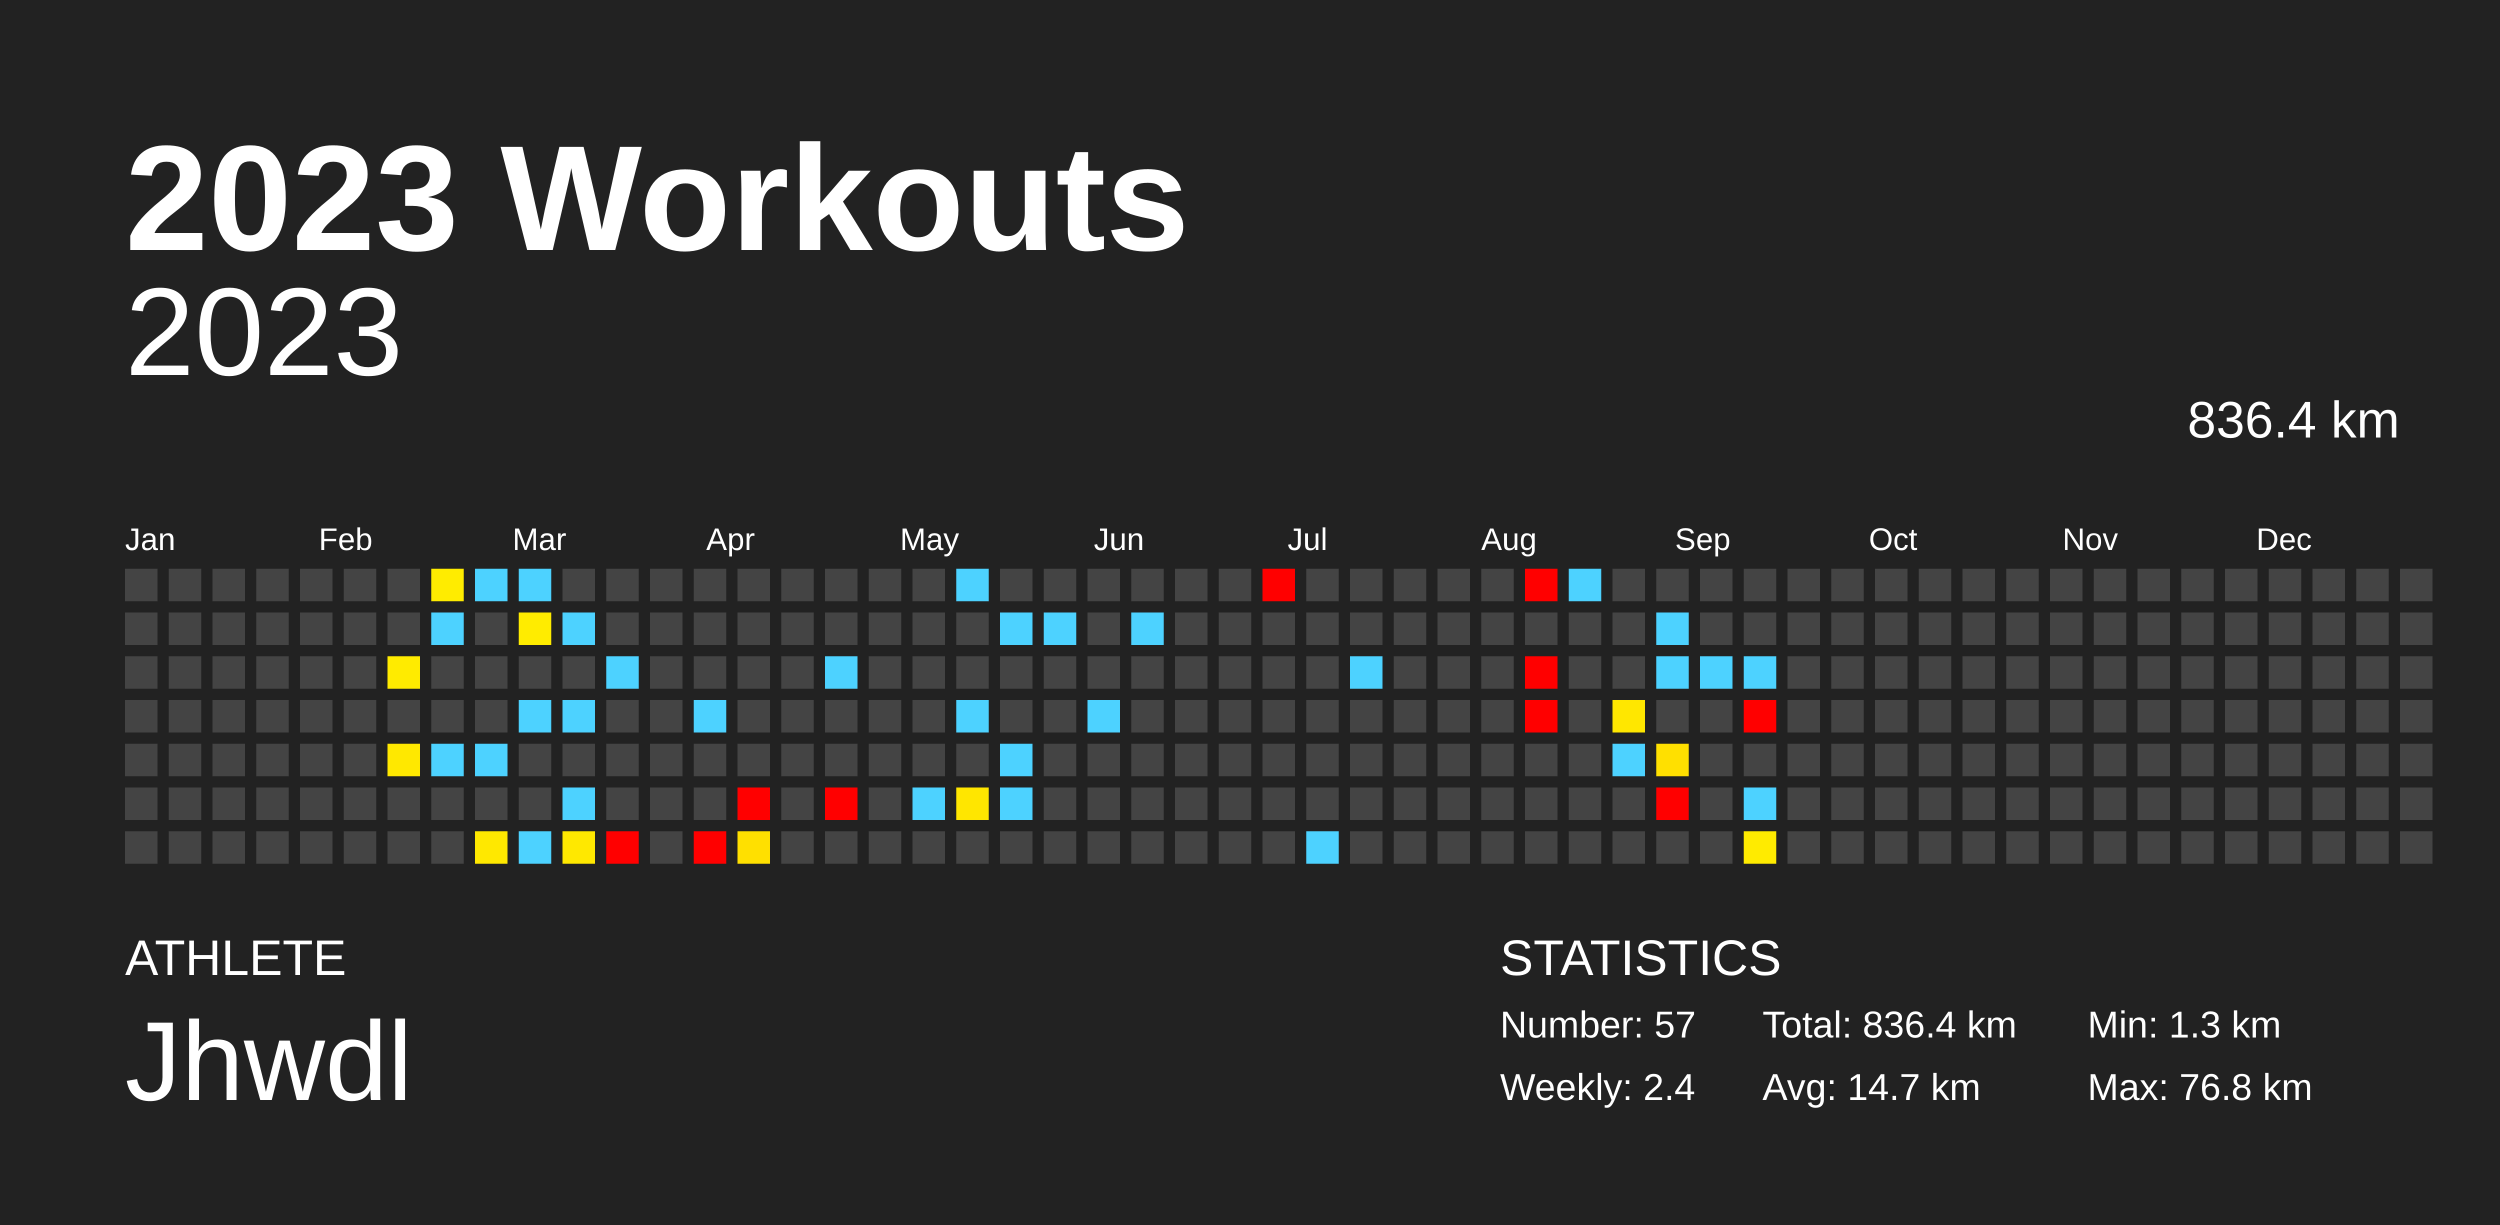
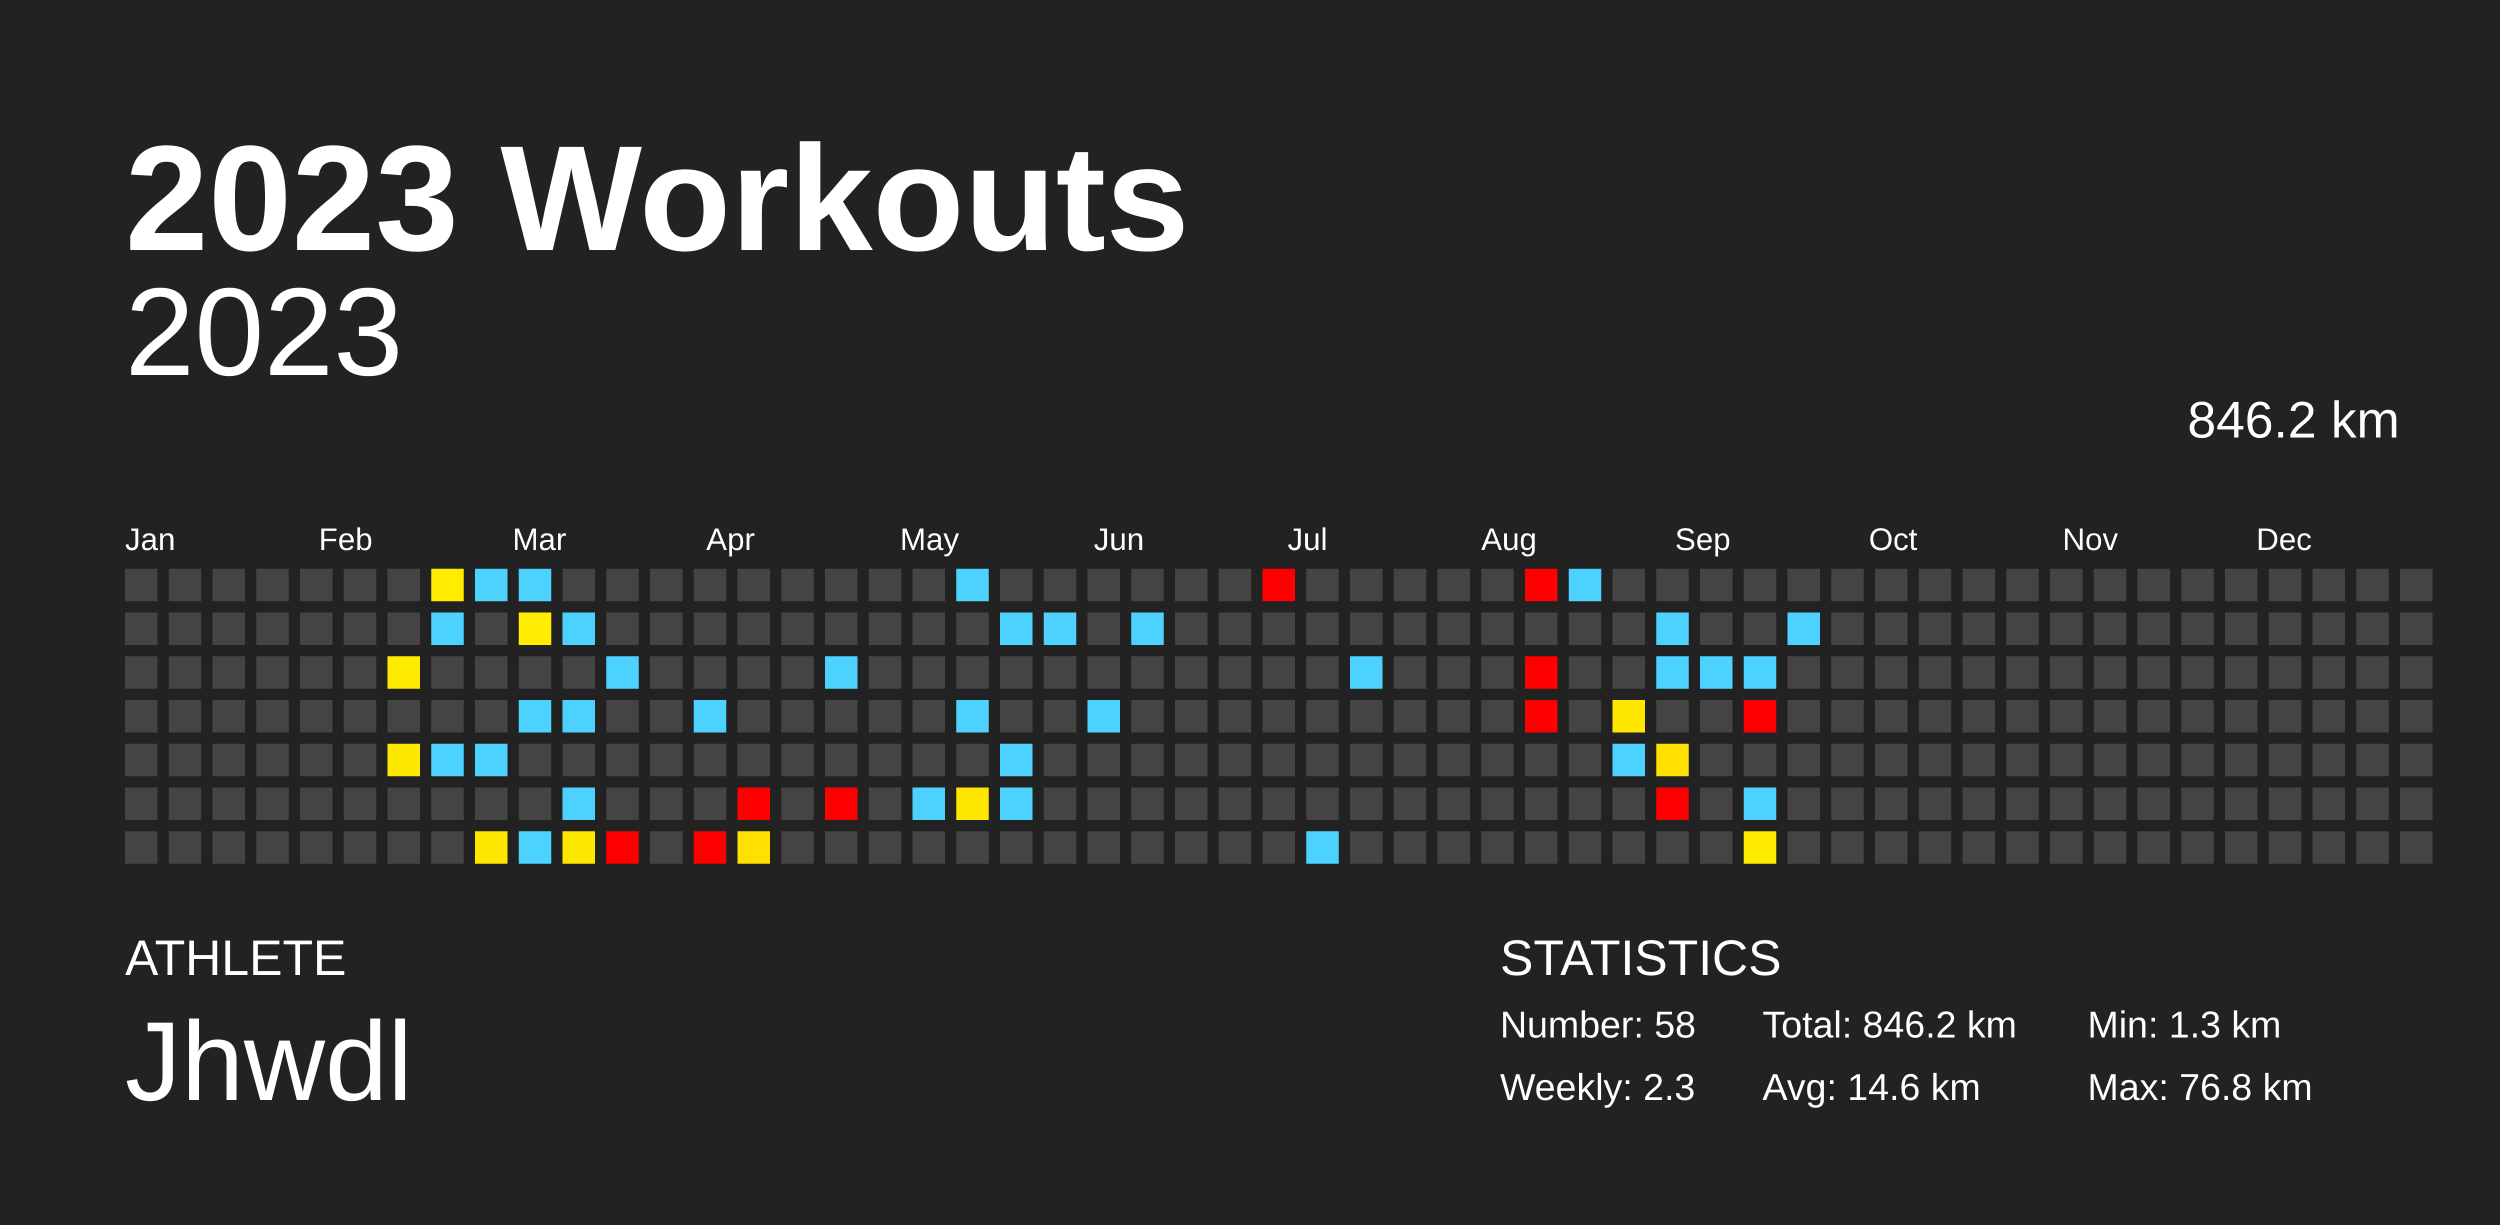
<svg xmlns="http://www.w3.org/2000/svg" baseProfile="full" height="98mm" version="1.1" viewBox="0,0,200,98" width="200mm">
  <defs />
  <rect fill="#222222" height="98" width="200" x="0" y="0" />
  <text fill="#FFFFFF" style="font-size:12px; font-family:Arial; font-weight:bold;" x="10" y="20">2023 Workouts</text>
  <text fill="#FFFFFF" style="font-size:4px; font-family:Arial" x="10" y="78">ATHLETE</text>
  <text fill="#FFFFFF" style="font-size:9px; font-family:Arial" x="10" y="88">Jhwdl</text>
  <text fill="#FFFFFF" style="font-size:4px; font-family:Arial" x="120" y="78">STATISTICS</text>
-   <text fill="#FFFFFF" style="font-size:3px; font-family:Arial" x="120" y="83">Number: 57</text>
-   <text fill="#FFFFFF" style="font-size:3px; font-family:Arial" x="120" y="88">Weekly: 2.4</text>
-   <text fill="#FFFFFF" style="font-size:3px; font-family:Arial" x="141" y="83">Total: 836.4 km</text>
-   <text fill="#FFFFFF" style="font-size:3px; font-family:Arial" x="141" y="88">Avg: 14.7 km</text>
+   <text fill="#FFFFFF" style="font-size:3px; font-family:Arial" x="120" y="83">Number: 58</text>
+   <text fill="#FFFFFF" style="font-size:3px; font-family:Arial" x="120" y="88">Weekly: 2.3</text>
+   <text fill="#FFFFFF" style="font-size:3px; font-family:Arial" x="141" y="83">Total: 846.2 km</text>
+   <text fill="#FFFFFF" style="font-size:3px; font-family:Arial" x="141" y="88">Avg: 14.6 km</text>
  <text fill="#FFFFFF" style="font-size:3px; font-family:Arial" x="167" y="83">Min: 1.3 km</text>
  <text fill="#FFFFFF" style="font-size:3px; font-family:Arial" x="167" y="88">Max: 76.8 km</text>
  <text alignment-baseline="hanging" fill="#FFFFFF" style="font-size:10.0px; font-family:Arial;" x="10" y="30">2023</text>
-   <text alignment-baseline="hanging" fill="#FFFFFF" style="font-size:4.125px; font-family:Arial;" x="175" y="35">836.4 km</text>
+   <text alignment-baseline="hanging" fill="#FFFFFF" style="font-size:4.125px; font-family:Arial;" x="175" y="35">846.2 km</text>
  <text fill="#FFFFFF" style="font-size:2.5px; font-family:Arial" x="10.0" y="44">Jan</text>
  <text fill="#FFFFFF" style="font-size:2.5px; font-family:Arial" x="25.5" y="44">Feb</text>
  <text fill="#FFFFFF" style="font-size:2.5px; font-family:Arial" x="41.0" y="44">Mar</text>
  <text fill="#FFFFFF" style="font-size:2.5px; font-family:Arial" x="56.5" y="44">Apr</text>
  <text fill="#FFFFFF" style="font-size:2.5px; font-family:Arial" x="72.0" y="44">May</text>
  <text fill="#FFFFFF" style="font-size:2.5px; font-family:Arial" x="87.5" y="44">Jun</text>
  <text fill="#FFFFFF" style="font-size:2.5px; font-family:Arial" x="103.0" y="44">Jul</text>
  <text fill="#FFFFFF" style="font-size:2.5px; font-family:Arial" x="118.5" y="44">Aug</text>
  <text fill="#FFFFFF" style="font-size:2.5px; font-family:Arial" x="134.0" y="44">Sep</text>
  <text fill="#FFFFFF" style="font-size:2.5px; font-family:Arial" x="149.5" y="44">Oct</text>
  <text fill="#FFFFFF" style="font-size:2.5px; font-family:Arial" x="165.0" y="44">Nov</text>
  <text fill="#FFFFFF" style="font-size:2.5px; font-family:Arial" x="180.5" y="44">Dec</text>
  <rect fill="#444444" height="2.6" width="2.6" x="10.0" y="45.5" />
  <rect fill="#444444" height="2.6" width="2.6" x="10.0" y="49.0" />
  <rect fill="#444444" height="2.6" width="2.6" x="10.0" y="52.5" />
  <rect fill="#444444" height="2.6" width="2.6" x="10.0" y="56.0" />
  <rect fill="#444444" height="2.6" width="2.6" x="10.0" y="59.5" />
  <rect fill="#444444" height="2.6" width="2.6" x="10.0" y="63.0" />
  <rect fill="#444444" height="2.6" width="2.6" x="10.0" y="66.5" />
  <rect fill="#444444" height="2.6" width="2.6" x="13.5" y="45.5" />
  <rect fill="#444444" height="2.6" width="2.6" x="13.5" y="49.0" />
  <rect fill="#444444" height="2.6" width="2.6" x="13.5" y="52.5" />
  <rect fill="#444444" height="2.6" width="2.6" x="13.5" y="56.0" />
  <rect fill="#444444" height="2.6" width="2.6" x="13.5" y="59.5" />
  <rect fill="#444444" height="2.6" width="2.6" x="13.5" y="63.0" />
  <rect fill="#444444" height="2.6" width="2.6" x="13.5" y="66.5" />
  <rect fill="#444444" height="2.6" width="2.6" x="17.0" y="45.5" />
  <rect fill="#444444" height="2.6" width="2.6" x="17.0" y="49.0" />
  <rect fill="#444444" height="2.6" width="2.6" x="17.0" y="52.5" />
  <rect fill="#444444" height="2.6" width="2.6" x="17.0" y="56.0" />
  <rect fill="#444444" height="2.6" width="2.6" x="17.0" y="59.5" />
  <rect fill="#444444" height="2.6" width="2.6" x="17.0" y="63.0" />
  <rect fill="#444444" height="2.6" width="2.6" x="17.0" y="66.5" />
  <rect fill="#444444" height="2.6" width="2.6" x="20.5" y="45.5" />
  <rect fill="#444444" height="2.6" width="2.6" x="20.5" y="49.0" />
  <rect fill="#444444" height="2.6" width="2.6" x="20.5" y="52.5" />
  <rect fill="#444444" height="2.6" width="2.6" x="20.5" y="56.0" />
  <rect fill="#444444" height="2.6" width="2.6" x="20.5" y="59.5" />
  <rect fill="#444444" height="2.6" width="2.6" x="20.5" y="63.0" />
  <rect fill="#444444" height="2.6" width="2.6" x="20.5" y="66.5" />
  <rect fill="#444444" height="2.6" width="2.6" x="24.0" y="45.5" />
  <rect fill="#444444" height="2.6" width="2.6" x="24.0" y="49.0" />
  <rect fill="#444444" height="2.6" width="2.6" x="24.0" y="52.5" />
  <rect fill="#444444" height="2.6" width="2.6" x="24.0" y="56.0" />
  <rect fill="#444444" height="2.6" width="2.6" x="24.0" y="59.5" />
  <rect fill="#444444" height="2.6" width="2.6" x="24.0" y="63.0" />
  <rect fill="#444444" height="2.6" width="2.6" x="24.0" y="66.5" />
  <rect fill="#444444" height="2.6" width="2.6" x="27.5" y="45.5" />
  <rect fill="#444444" height="2.6" width="2.6" x="27.5" y="49.0" />
  <rect fill="#444444" height="2.6" width="2.6" x="27.5" y="52.5" />
  <rect fill="#444444" height="2.6" width="2.6" x="27.5" y="56.0" />
  <rect fill="#444444" height="2.6" width="2.6" x="27.5" y="59.5" />
  <rect fill="#444444" height="2.6" width="2.6" x="27.5" y="63.0" />
  <rect fill="#444444" height="2.6" width="2.6" x="27.5" y="66.5" />
  <rect fill="#444444" height="2.6" width="2.6" x="31.0" y="45.5" />
  <rect fill="#444444" height="2.6" width="2.6" x="31.0" y="49.0" />
  <rect fill="#ffeb00" height="2.6" width="2.6" x="31.0" y="52.5" />
  <rect fill="#444444" height="2.6" width="2.6" x="31.0" y="56.0" />
  <rect fill="#ffe800" height="2.6" width="2.6" x="31.0" y="59.5" />
  <rect fill="#444444" height="2.6" width="2.6" x="31.0" y="63.0" />
  <rect fill="#444444" height="2.6" width="2.6" x="31.0" y="66.5" />
  <rect fill="#ffec00" height="2.6" width="2.6" x="34.5" y="45.5" />
  <rect fill="#4dd2ff" height="2.6" width="2.6" x="34.5" y="49.0" />
  <rect fill="#444444" height="2.6" width="2.6" x="34.5" y="52.5" />
  <rect fill="#444444" height="2.6" width="2.6" x="34.5" y="56.0" />
  <rect fill="#4dd2ff" height="2.6" width="2.6" x="34.5" y="59.5" />
  <rect fill="#444444" height="2.6" width="2.6" x="34.5" y="63.0" />
  <rect fill="#444444" height="2.6" width="2.6" x="34.5" y="66.5" />
  <rect fill="#4dd2ff" height="2.6" width="2.6" x="38.0" y="45.5" />
  <rect fill="#444444" height="2.6" width="2.6" x="38.0" y="49.0" />
  <rect fill="#444444" height="2.6" width="2.6" x="38.0" y="52.5" />
  <rect fill="#444444" height="2.6" width="2.6" x="38.0" y="56.0" />
  <rect fill="#4dd2ff" height="2.6" width="2.6" x="38.0" y="59.5" />
  <rect fill="#444444" height="2.6" width="2.6" x="38.0" y="63.0" />
  <rect fill="#ffe800" height="2.6" width="2.6" x="38.0" y="66.5" />
  <rect fill="#4dd2ff" height="2.6" width="2.6" x="41.5" y="45.5" />
  <rect fill="#ffec00" height="2.6" width="2.6" x="41.5" y="49.0" />
  <rect fill="#444444" height="2.6" width="2.6" x="41.5" y="52.5" />
  <rect fill="#4dd2ff" height="2.6" width="2.6" x="41.5" y="56.0" />
  <rect fill="#444444" height="2.6" width="2.6" x="41.5" y="59.5" />
  <rect fill="#444444" height="2.6" width="2.6" x="41.5" y="63.0" />
  <rect fill="#4dd2ff" height="2.6" width="2.6" x="41.5" y="66.5" />
  <rect fill="#444444" height="2.6" width="2.6" x="45.0" y="45.5" />
  <rect fill="#4dd2ff" height="2.6" width="2.6" x="45.0" y="49.0" />
  <rect fill="#444444" height="2.6" width="2.6" x="45.0" y="52.5" />
  <rect fill="#4dd2ff" height="2.6" width="2.6" x="45.0" y="56.0" />
  <rect fill="#444444" height="2.6" width="2.6" x="45.0" y="59.5" />
  <rect fill="#4dd2ff" height="2.6" width="2.6" x="45.0" y="63.0" />
  <rect fill="#ffe800" height="2.6" width="2.6" x="45.0" y="66.5" />
  <rect fill="#444444" height="2.6" width="2.6" x="48.5" y="45.5" />
  <rect fill="#444444" height="2.6" width="2.6" x="48.5" y="49.0" />
  <rect fill="#4dd2ff" height="2.6" width="2.6" x="48.5" y="52.5" />
  <rect fill="#444444" height="2.6" width="2.6" x="48.5" y="56.0" />
  <rect fill="#444444" height="2.6" width="2.6" x="48.5" y="59.5" />
  <rect fill="#444444" height="2.6" width="2.6" x="48.5" y="63.0" />
  <rect fill="red" height="2.6" width="2.6" x="48.5" y="66.5" />
  <rect fill="#444444" height="2.6" width="2.6" x="52.0" y="45.5" />
  <rect fill="#444444" height="2.6" width="2.6" x="52.0" y="49.0" />
  <rect fill="#444444" height="2.6" width="2.6" x="52.0" y="52.5" />
  <rect fill="#444444" height="2.6" width="2.6" x="52.0" y="56.0" />
  <rect fill="#444444" height="2.6" width="2.6" x="52.0" y="59.5" />
  <rect fill="#444444" height="2.6" width="2.6" x="52.0" y="63.0" />
  <rect fill="#444444" height="2.6" width="2.6" x="52.0" y="66.5" />
  <rect fill="#444444" height="2.6" width="2.6" x="55.5" y="45.5" />
  <rect fill="#444444" height="2.6" width="2.6" x="55.5" y="49.0" />
  <rect fill="#444444" height="2.6" width="2.6" x="55.5" y="52.5" />
  <rect fill="#4dd2ff" height="2.6" width="2.6" x="55.5" y="56.0" />
  <rect fill="#444444" height="2.6" width="2.6" x="55.5" y="59.5" />
  <rect fill="#444444" height="2.6" width="2.6" x="55.5" y="63.0" />
  <rect fill="red" height="2.6" width="2.6" x="55.5" y="66.5" />
  <rect fill="#444444" height="2.6" width="2.6" x="59.0" y="45.5" />
  <rect fill="#444444" height="2.6" width="2.6" x="59.0" y="49.0" />
  <rect fill="#444444" height="2.6" width="2.6" x="59.0" y="52.5" />
  <rect fill="#444444" height="2.6" width="2.6" x="59.0" y="56.0" />
  <rect fill="#444444" height="2.6" width="2.6" x="59.0" y="59.5" />
  <rect fill="red" height="2.6" width="2.6" x="59.0" y="63.0" />
  <rect fill="#ffe000" height="2.6" width="2.6" x="59.0" y="66.5" />
  <rect fill="#444444" height="2.6" width="2.6" x="62.5" y="45.5" />
  <rect fill="#444444" height="2.6" width="2.6" x="62.5" y="49.0" />
  <rect fill="#444444" height="2.6" width="2.6" x="62.5" y="52.5" />
  <rect fill="#444444" height="2.6" width="2.6" x="62.5" y="56.0" />
  <rect fill="#444444" height="2.6" width="2.6" x="62.5" y="59.5" />
  <rect fill="#444444" height="2.6" width="2.6" x="62.5" y="63.0" />
  <rect fill="#444444" height="2.6" width="2.6" x="62.5" y="66.5" />
  <rect fill="#444444" height="2.6" width="2.6" x="66.0" y="45.5" />
  <rect fill="#444444" height="2.6" width="2.6" x="66.0" y="49.0" />
  <rect fill="#4dd2ff" height="2.6" width="2.6" x="66.0" y="52.5" />
  <rect fill="#444444" height="2.6" width="2.6" x="66.0" y="56.0" />
  <rect fill="#444444" height="2.6" width="2.6" x="66.0" y="59.5" />
  <rect fill="red" height="2.6" width="2.6" x="66.0" y="63.0" />
  <rect fill="#444444" height="2.6" width="2.6" x="66.0" y="66.5" />
  <rect fill="#444444" height="2.6" width="2.6" x="69.5" y="45.5" />
  <rect fill="#444444" height="2.6" width="2.6" x="69.5" y="49.0" />
  <rect fill="#444444" height="2.6" width="2.6" x="69.5" y="52.5" />
  <rect fill="#444444" height="2.6" width="2.6" x="69.5" y="56.0" />
  <rect fill="#444444" height="2.6" width="2.6" x="69.5" y="59.5" />
  <rect fill="#444444" height="2.6" width="2.6" x="69.5" y="63.0" />
  <rect fill="#444444" height="2.6" width="2.6" x="69.5" y="66.5" />
  <rect fill="#444444" height="2.6" width="2.6" x="73.0" y="45.5" />
  <rect fill="#444444" height="2.6" width="2.6" x="73.0" y="49.0" />
  <rect fill="#444444" height="2.6" width="2.6" x="73.0" y="52.5" />
  <rect fill="#444444" height="2.6" width="2.6" x="73.0" y="56.0" />
  <rect fill="#444444" height="2.6" width="2.6" x="73.0" y="59.5" />
  <rect fill="#4dd2ff" height="2.6" width="2.6" x="73.0" y="63.0" />
  <rect fill="#444444" height="2.6" width="2.6" x="73.0" y="66.5" />
  <rect fill="#4dd2ff" height="2.6" width="2.6" x="76.5" y="45.5" />
  <rect fill="#444444" height="2.6" width="2.6" x="76.5" y="49.0" />
  <rect fill="#444444" height="2.6" width="2.6" x="76.5" y="52.5" />
  <rect fill="#4dd2ff" height="2.6" width="2.6" x="76.5" y="56.0" />
  <rect fill="#444444" height="2.6" width="2.6" x="76.5" y="59.5" />
  <rect fill="#ffe600" height="2.6" width="2.6" x="76.5" y="63.0" />
  <rect fill="#444444" height="2.6" width="2.6" x="76.5" y="66.5" />
  <rect fill="#444444" height="2.6" width="2.6" x="80.0" y="45.5" />
  <rect fill="#4dd2ff" height="2.6" width="2.6" x="80.0" y="49.0" />
  <rect fill="#444444" height="2.6" width="2.6" x="80.0" y="52.5" />
  <rect fill="#444444" height="2.6" width="2.6" x="80.0" y="56.0" />
  <rect fill="#4dd2ff" height="2.6" width="2.6" x="80.0" y="59.5" />
  <rect fill="#4dd2ff" height="2.6" width="2.6" x="80.0" y="63.0" />
  <rect fill="#444444" height="2.6" width="2.6" x="80.0" y="66.5" />
  <rect fill="#444444" height="2.6" width="2.6" x="83.5" y="45.5" />
  <rect fill="#4dd2ff" height="2.6" width="2.6" x="83.5" y="49.0" />
  <rect fill="#444444" height="2.6" width="2.6" x="83.5" y="52.5" />
  <rect fill="#444444" height="2.6" width="2.6" x="83.5" y="56.0" />
  <rect fill="#444444" height="2.6" width="2.6" x="83.5" y="59.5" />
  <rect fill="#444444" height="2.6" width="2.6" x="83.5" y="63.0" />
  <rect fill="#444444" height="2.6" width="2.6" x="83.5" y="66.5" />
  <rect fill="#444444" height="2.6" width="2.6" x="87.0" y="45.5" />
  <rect fill="#444444" height="2.6" width="2.6" x="87.0" y="49.0" />
  <rect fill="#444444" height="2.6" width="2.6" x="87.0" y="52.5" />
  <rect fill="#4dd2ff" height="2.6" width="2.6" x="87.0" y="56.0" />
  <rect fill="#444444" height="2.6" width="2.6" x="87.0" y="59.5" />
  <rect fill="#444444" height="2.6" width="2.6" x="87.0" y="63.0" />
  <rect fill="#444444" height="2.6" width="2.6" x="87.0" y="66.5" />
  <rect fill="#444444" height="2.6" width="2.6" x="90.5" y="45.5" />
  <rect fill="#4dd2ff" height="2.6" width="2.6" x="90.5" y="49.0" />
  <rect fill="#444444" height="2.6" width="2.6" x="90.5" y="52.5" />
  <rect fill="#444444" height="2.6" width="2.6" x="90.5" y="56.0" />
  <rect fill="#444444" height="2.6" width="2.6" x="90.5" y="59.5" />
  <rect fill="#444444" height="2.6" width="2.6" x="90.5" y="63.0" />
  <rect fill="#444444" height="2.6" width="2.6" x="90.5" y="66.5" />
  <rect fill="#444444" height="2.6" width="2.6" x="94.0" y="45.5" />
  <rect fill="#444444" height="2.6" width="2.6" x="94.0" y="49.0" />
  <rect fill="#444444" height="2.6" width="2.6" x="94.0" y="52.5" />
  <rect fill="#444444" height="2.6" width="2.6" x="94.0" y="56.0" />
  <rect fill="#444444" height="2.6" width="2.6" x="94.0" y="59.5" />
  <rect fill="#444444" height="2.6" width="2.6" x="94.0" y="63.0" />
  <rect fill="#444444" height="2.6" width="2.6" x="94.0" y="66.5" />
  <rect fill="#444444" height="2.6" width="2.6" x="97.5" y="45.5" />
  <rect fill="#444444" height="2.6" width="2.6" x="97.5" y="49.0" />
  <rect fill="#444444" height="2.6" width="2.6" x="97.5" y="52.5" />
  <rect fill="#444444" height="2.6" width="2.6" x="97.5" y="56.0" />
  <rect fill="#444444" height="2.6" width="2.6" x="97.5" y="59.5" />
  <rect fill="#444444" height="2.6" width="2.6" x="97.5" y="63.0" />
  <rect fill="#444444" height="2.6" width="2.6" x="97.5" y="66.5" />
  <rect fill="red" height="2.6" width="2.6" x="101.0" y="45.5" />
  <rect fill="#444444" height="2.6" width="2.6" x="101.0" y="49.0" />
  <rect fill="#444444" height="2.6" width="2.6" x="101.0" y="52.5" />
  <rect fill="#444444" height="2.6" width="2.6" x="101.0" y="56.0" />
  <rect fill="#444444" height="2.6" width="2.6" x="101.0" y="59.5" />
  <rect fill="#444444" height="2.6" width="2.6" x="101.0" y="63.0" />
  <rect fill="#444444" height="2.6" width="2.6" x="101.0" y="66.5" />
  <rect fill="#444444" height="2.6" width="2.6" x="104.5" y="45.5" />
  <rect fill="#444444" height="2.6" width="2.6" x="104.5" y="49.0" />
  <rect fill="#444444" height="2.6" width="2.6" x="104.5" y="52.5" />
  <rect fill="#444444" height="2.6" width="2.6" x="104.5" y="56.0" />
  <rect fill="#444444" height="2.6" width="2.6" x="104.5" y="59.5" />
  <rect fill="#444444" height="2.6" width="2.6" x="104.5" y="63.0" />
  <rect fill="#4dd2ff" height="2.6" width="2.6" x="104.5" y="66.5" />
  <rect fill="#444444" height="2.6" width="2.6" x="108.0" y="45.5" />
  <rect fill="#444444" height="2.6" width="2.6" x="108.0" y="49.0" />
  <rect fill="#4dd2ff" height="2.6" width="2.6" x="108.0" y="52.5" />
  <rect fill="#444444" height="2.6" width="2.6" x="108.0" y="56.0" />
  <rect fill="#444444" height="2.6" width="2.6" x="108.0" y="59.5" />
  <rect fill="#444444" height="2.6" width="2.6" x="108.0" y="63.0" />
  <rect fill="#444444" height="2.6" width="2.6" x="108.0" y="66.5" />
  <rect fill="#444444" height="2.6" width="2.6" x="111.5" y="45.5" />
  <rect fill="#444444" height="2.6" width="2.6" x="111.5" y="49.0" />
  <rect fill="#444444" height="2.6" width="2.6" x="111.5" y="52.5" />
  <rect fill="#444444" height="2.6" width="2.6" x="111.5" y="56.0" />
  <rect fill="#444444" height="2.6" width="2.6" x="111.5" y="59.5" />
  <rect fill="#444444" height="2.6" width="2.6" x="111.5" y="63.0" />
  <rect fill="#444444" height="2.6" width="2.6" x="111.5" y="66.5" />
  <rect fill="#444444" height="2.6" width="2.6" x="115.0" y="45.5" />
  <rect fill="#444444" height="2.6" width="2.6" x="115.0" y="49.0" />
  <rect fill="#444444" height="2.6" width="2.6" x="115.0" y="52.5" />
  <rect fill="#444444" height="2.6" width="2.6" x="115.0" y="56.0" />
  <rect fill="#444444" height="2.6" width="2.6" x="115.0" y="59.5" />
  <rect fill="#444444" height="2.6" width="2.6" x="115.0" y="63.0" />
  <rect fill="#444444" height="2.6" width="2.6" x="115.0" y="66.5" />
  <rect fill="#444444" height="2.6" width="2.6" x="118.5" y="45.5" />
  <rect fill="#444444" height="2.6" width="2.6" x="118.5" y="49.0" />
  <rect fill="#444444" height="2.6" width="2.6" x="118.5" y="52.5" />
  <rect fill="#444444" height="2.6" width="2.6" x="118.5" y="56.0" />
  <rect fill="#444444" height="2.6" width="2.6" x="118.5" y="59.5" />
  <rect fill="#444444" height="2.6" width="2.6" x="118.5" y="63.0" />
  <rect fill="#444444" height="2.6" width="2.6" x="118.5" y="66.5" />
  <rect fill="red" height="2.6" width="2.6" x="122.0" y="45.5" />
  <rect fill="#444444" height="2.6" width="2.6" x="122.0" y="49.0" />
  <rect fill="red" height="2.6" width="2.6" x="122.0" y="52.5" />
  <rect fill="red" height="2.6" width="2.6" x="122.0" y="56.0" />
  <rect fill="#444444" height="2.6" width="2.6" x="122.0" y="59.5" />
  <rect fill="#444444" height="2.6" width="2.6" x="122.0" y="63.0" />
  <rect fill="#444444" height="2.6" width="2.6" x="122.0" y="66.5" />
  <rect fill="#4dd2ff" height="2.6" width="2.6" x="125.5" y="45.5" />
  <rect fill="#444444" height="2.6" width="2.6" x="125.5" y="49.0" />
  <rect fill="#444444" height="2.6" width="2.6" x="125.5" y="52.5" />
  <rect fill="#444444" height="2.6" width="2.6" x="125.5" y="56.0" />
  <rect fill="#444444" height="2.6" width="2.6" x="125.5" y="59.5" />
  <rect fill="#444444" height="2.6" width="2.6" x="125.5" y="63.0" />
  <rect fill="#444444" height="2.6" width="2.6" x="125.5" y="66.5" />
  <rect fill="#444444" height="2.6" width="2.6" x="129.0" y="45.5" />
  <rect fill="#444444" height="2.6" width="2.6" x="129.0" y="49.0" />
  <rect fill="#444444" height="2.6" width="2.6" x="129.0" y="52.5" />
  <rect fill="#ffe700" height="2.6" width="2.6" x="129.0" y="56.0" />
  <rect fill="#4dd2ff" height="2.6" width="2.6" x="129.0" y="59.5" />
  <rect fill="#444444" height="2.6" width="2.6" x="129.0" y="63.0" />
  <rect fill="#444444" height="2.6" width="2.6" x="129.0" y="66.5" />
  <rect fill="#444444" height="2.6" width="2.6" x="132.5" y="45.5" />
  <rect fill="#4dd2ff" height="2.6" width="2.6" x="132.5" y="49.0" />
  <rect fill="#4dd2ff" height="2.6" width="2.6" x="132.5" y="52.5" />
  <rect fill="#444444" height="2.6" width="2.6" x="132.5" y="56.0" />
  <rect fill="#ffe000" height="2.6" width="2.6" x="132.5" y="59.5" />
  <rect fill="red" height="2.6" width="2.6" x="132.5" y="63.0" />
  <rect fill="#444444" height="2.6" width="2.6" x="132.5" y="66.5" />
  <rect fill="#444444" height="2.6" width="2.6" x="136.0" y="45.5" />
  <rect fill="#444444" height="2.6" width="2.6" x="136.0" y="49.0" />
  <rect fill="#4dd2ff" height="2.6" width="2.6" x="136.0" y="52.5" />
  <rect fill="#444444" height="2.6" width="2.6" x="136.0" y="56.0" />
  <rect fill="#444444" height="2.6" width="2.6" x="136.0" y="59.5" />
  <rect fill="#444444" height="2.6" width="2.6" x="136.0" y="63.0" />
  <rect fill="#444444" height="2.6" width="2.6" x="136.0" y="66.5" />
  <rect fill="#444444" height="2.6" width="2.6" x="139.5" y="45.5" />
  <rect fill="#444444" height="2.6" width="2.6" x="139.5" y="49.0" />
  <rect fill="#4dd2ff" height="2.6" width="2.6" x="139.5" y="52.5" />
  <rect fill="red" height="2.6" width="2.6" x="139.5" y="56.0" />
  <rect fill="#444444" height="2.6" width="2.6" x="139.5" y="59.5" />
  <rect fill="#4dd2ff" height="2.6" width="2.6" x="139.5" y="63.0" />
  <rect fill="#ffeb00" height="2.6" width="2.6" x="139.5" y="66.5" />
  <rect fill="#444444" height="2.6" width="2.6" x="143.0" y="45.5" />
-   <rect fill="#444444" height="2.6" width="2.6" x="143.0" y="49.0" />
+   <rect fill="#4dd2ff" height="2.6" width="2.6" x="143.0" y="49.0" />
  <rect fill="#444444" height="2.6" width="2.6" x="143.0" y="52.5" />
  <rect fill="#444444" height="2.6" width="2.6" x="143.0" y="56.0" />
  <rect fill="#444444" height="2.6" width="2.6" x="143.0" y="59.5" />
  <rect fill="#444444" height="2.6" width="2.6" x="143.0" y="63.0" />
  <rect fill="#444444" height="2.6" width="2.6" x="143.0" y="66.5" />
  <rect fill="#444444" height="2.6" width="2.6" x="146.5" y="45.5" />
  <rect fill="#444444" height="2.6" width="2.6" x="146.5" y="49.0" />
  <rect fill="#444444" height="2.6" width="2.6" x="146.5" y="52.5" />
  <rect fill="#444444" height="2.6" width="2.6" x="146.5" y="56.0" />
  <rect fill="#444444" height="2.6" width="2.6" x="146.5" y="59.5" />
  <rect fill="#444444" height="2.6" width="2.6" x="146.5" y="63.0" />
  <rect fill="#444444" height="2.6" width="2.6" x="146.5" y="66.5" />
  <rect fill="#444444" height="2.6" width="2.6" x="150.0" y="45.5" />
  <rect fill="#444444" height="2.6" width="2.6" x="150.0" y="49.0" />
  <rect fill="#444444" height="2.6" width="2.6" x="150.0" y="52.5" />
  <rect fill="#444444" height="2.6" width="2.6" x="150.0" y="56.0" />
  <rect fill="#444444" height="2.6" width="2.6" x="150.0" y="59.5" />
  <rect fill="#444444" height="2.6" width="2.6" x="150.0" y="63.0" />
  <rect fill="#444444" height="2.6" width="2.6" x="150.0" y="66.5" />
  <rect fill="#444444" height="2.6" width="2.6" x="153.5" y="45.5" />
  <rect fill="#444444" height="2.6" width="2.6" x="153.5" y="49.0" />
  <rect fill="#444444" height="2.6" width="2.6" x="153.5" y="52.5" />
  <rect fill="#444444" height="2.6" width="2.6" x="153.5" y="56.0" />
  <rect fill="#444444" height="2.6" width="2.6" x="153.5" y="59.5" />
  <rect fill="#444444" height="2.6" width="2.6" x="153.5" y="63.0" />
  <rect fill="#444444" height="2.6" width="2.6" x="153.5" y="66.5" />
  <rect fill="#444444" height="2.6" width="2.6" x="157.0" y="45.5" />
  <rect fill="#444444" height="2.6" width="2.6" x="157.0" y="49.0" />
  <rect fill="#444444" height="2.6" width="2.6" x="157.0" y="52.5" />
  <rect fill="#444444" height="2.6" width="2.6" x="157.0" y="56.0" />
  <rect fill="#444444" height="2.6" width="2.6" x="157.0" y="59.5" />
  <rect fill="#444444" height="2.6" width="2.6" x="157.0" y="63.0" />
  <rect fill="#444444" height="2.6" width="2.6" x="157.0" y="66.5" />
  <rect fill="#444444" height="2.6" width="2.6" x="160.5" y="45.5" />
  <rect fill="#444444" height="2.6" width="2.6" x="160.5" y="49.0" />
  <rect fill="#444444" height="2.6" width="2.6" x="160.5" y="52.5" />
  <rect fill="#444444" height="2.6" width="2.6" x="160.5" y="56.0" />
  <rect fill="#444444" height="2.6" width="2.6" x="160.5" y="59.5" />
  <rect fill="#444444" height="2.6" width="2.6" x="160.5" y="63.0" />
  <rect fill="#444444" height="2.6" width="2.6" x="160.5" y="66.5" />
  <rect fill="#444444" height="2.6" width="2.6" x="164.0" y="45.5" />
  <rect fill="#444444" height="2.6" width="2.6" x="164.0" y="49.0" />
  <rect fill="#444444" height="2.6" width="2.6" x="164.0" y="52.5" />
  <rect fill="#444444" height="2.6" width="2.6" x="164.0" y="56.0" />
  <rect fill="#444444" height="2.6" width="2.6" x="164.0" y="59.5" />
  <rect fill="#444444" height="2.6" width="2.6" x="164.0" y="63.0" />
  <rect fill="#444444" height="2.6" width="2.6" x="164.0" y="66.5" />
  <rect fill="#444444" height="2.6" width="2.6" x="167.5" y="45.5" />
  <rect fill="#444444" height="2.6" width="2.6" x="167.5" y="49.0" />
  <rect fill="#444444" height="2.6" width="2.6" x="167.5" y="52.5" />
  <rect fill="#444444" height="2.6" width="2.6" x="167.5" y="56.0" />
  <rect fill="#444444" height="2.6" width="2.6" x="167.5" y="59.5" />
  <rect fill="#444444" height="2.6" width="2.6" x="167.5" y="63.0" />
  <rect fill="#444444" height="2.6" width="2.6" x="167.5" y="66.5" />
  <rect fill="#444444" height="2.6" width="2.6" x="171.0" y="45.5" />
  <rect fill="#444444" height="2.6" width="2.6" x="171.0" y="49.0" />
  <rect fill="#444444" height="2.6" width="2.6" x="171.0" y="52.5" />
  <rect fill="#444444" height="2.6" width="2.6" x="171.0" y="56.0" />
  <rect fill="#444444" height="2.6" width="2.6" x="171.0" y="59.5" />
  <rect fill="#444444" height="2.6" width="2.6" x="171.0" y="63.0" />
  <rect fill="#444444" height="2.6" width="2.6" x="171.0" y="66.5" />
  <rect fill="#444444" height="2.6" width="2.6" x="174.5" y="45.5" />
  <rect fill="#444444" height="2.6" width="2.6" x="174.5" y="49.0" />
  <rect fill="#444444" height="2.6" width="2.6" x="174.5" y="52.5" />
  <rect fill="#444444" height="2.6" width="2.6" x="174.5" y="56.0" />
  <rect fill="#444444" height="2.6" width="2.6" x="174.5" y="59.5" />
  <rect fill="#444444" height="2.6" width="2.6" x="174.5" y="63.0" />
  <rect fill="#444444" height="2.6" width="2.6" x="174.5" y="66.5" />
  <rect fill="#444444" height="2.6" width="2.6" x="178.0" y="45.5" />
  <rect fill="#444444" height="2.6" width="2.6" x="178.0" y="49.0" />
  <rect fill="#444444" height="2.6" width="2.6" x="178.0" y="52.5" />
  <rect fill="#444444" height="2.6" width="2.6" x="178.0" y="56.0" />
  <rect fill="#444444" height="2.6" width="2.6" x="178.0" y="59.5" />
  <rect fill="#444444" height="2.6" width="2.6" x="178.0" y="63.0" />
  <rect fill="#444444" height="2.6" width="2.6" x="178.0" y="66.5" />
  <rect fill="#444444" height="2.6" width="2.6" x="181.5" y="45.5" />
  <rect fill="#444444" height="2.6" width="2.6" x="181.5" y="49.0" />
  <rect fill="#444444" height="2.6" width="2.6" x="181.5" y="52.5" />
  <rect fill="#444444" height="2.6" width="2.6" x="181.5" y="56.0" />
  <rect fill="#444444" height="2.6" width="2.6" x="181.5" y="59.5" />
  <rect fill="#444444" height="2.6" width="2.6" x="181.5" y="63.0" />
  <rect fill="#444444" height="2.6" width="2.6" x="181.5" y="66.5" />
  <rect fill="#444444" height="2.6" width="2.6" x="185.0" y="45.5" />
  <rect fill="#444444" height="2.6" width="2.6" x="185.0" y="49.0" />
  <rect fill="#444444" height="2.6" width="2.6" x="185.0" y="52.5" />
  <rect fill="#444444" height="2.6" width="2.6" x="185.0" y="56.0" />
  <rect fill="#444444" height="2.6" width="2.6" x="185.0" y="59.5" />
  <rect fill="#444444" height="2.6" width="2.6" x="185.0" y="63.0" />
  <rect fill="#444444" height="2.6" width="2.6" x="185.0" y="66.5" />
  <rect fill="#444444" height="2.6" width="2.6" x="188.5" y="45.5" />
  <rect fill="#444444" height="2.6" width="2.6" x="188.5" y="49.0" />
  <rect fill="#444444" height="2.6" width="2.6" x="188.5" y="52.5" />
  <rect fill="#444444" height="2.6" width="2.6" x="188.5" y="56.0" />
  <rect fill="#444444" height="2.6" width="2.6" x="188.5" y="59.5" />
  <rect fill="#444444" height="2.6" width="2.6" x="188.5" y="63.0" />
  <rect fill="#444444" height="2.6" width="2.6" x="188.5" y="66.5" />
  <rect fill="#444444" height="2.6" width="2.6" x="192.0" y="45.5" />
  <rect fill="#444444" height="2.6" width="2.6" x="192.0" y="49.0" />
  <rect fill="#444444" height="2.6" width="2.6" x="192.0" y="52.5" />
  <rect fill="#444444" height="2.6" width="2.6" x="192.0" y="56.0" />
  <rect fill="#444444" height="2.6" width="2.6" x="192.0" y="59.5" />
  <rect fill="#444444" height="2.6" width="2.6" x="192.0" y="63.0" />
  <rect fill="#444444" height="2.6" width="2.6" x="192.0" y="66.5" />
</svg>
